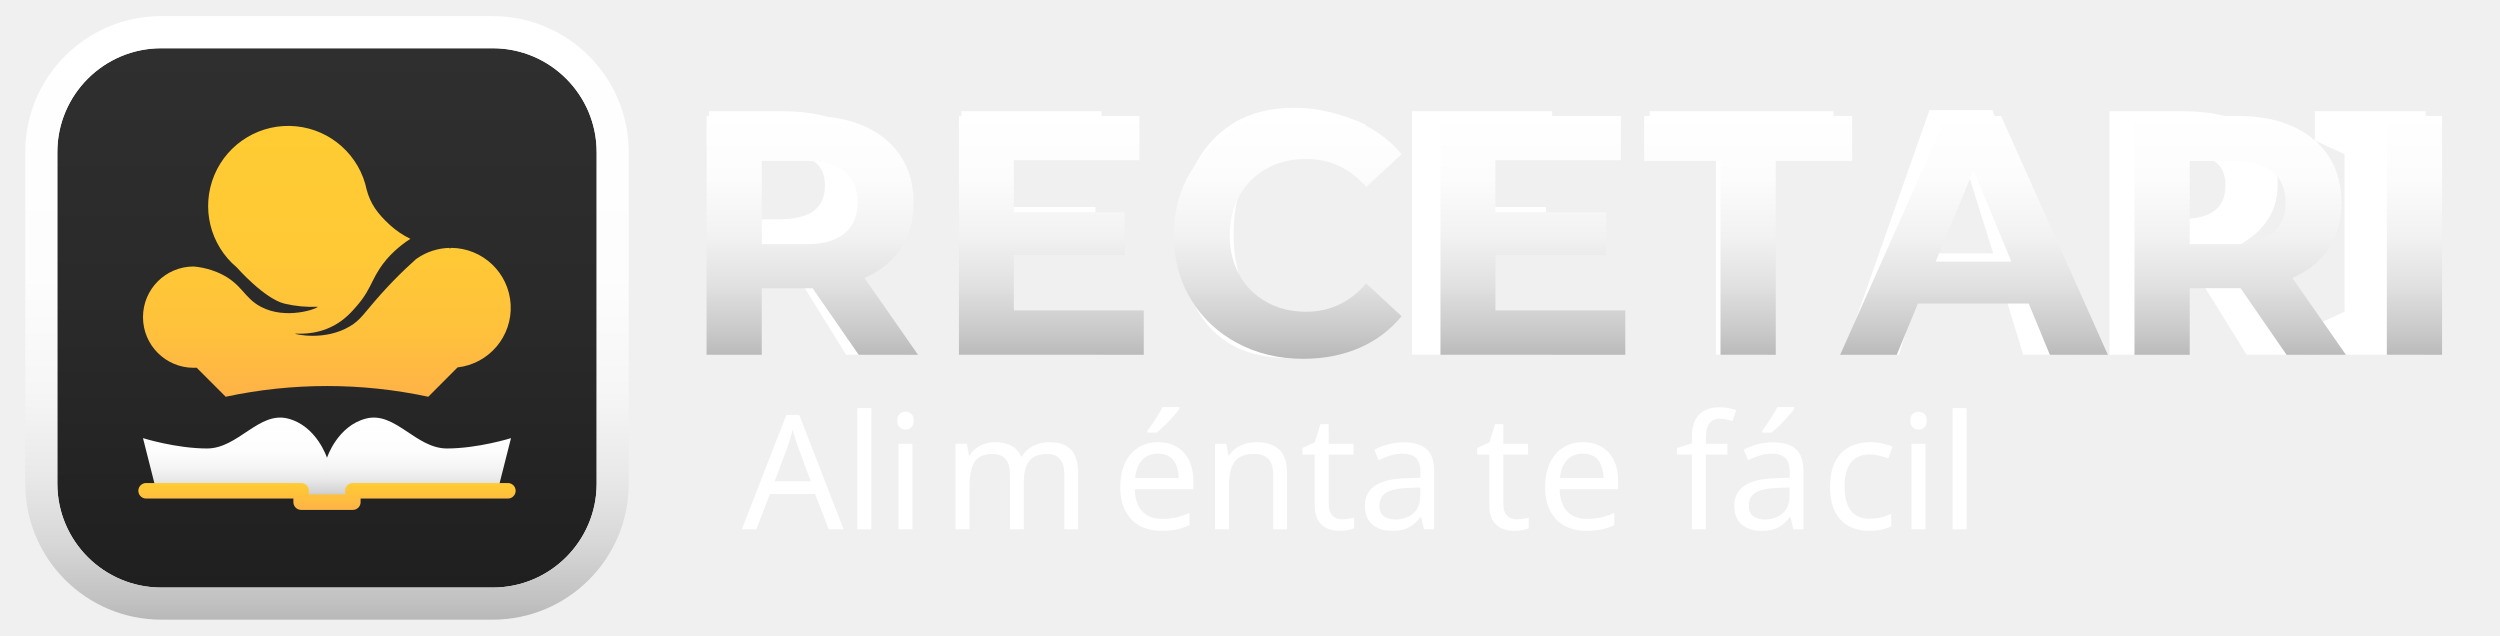
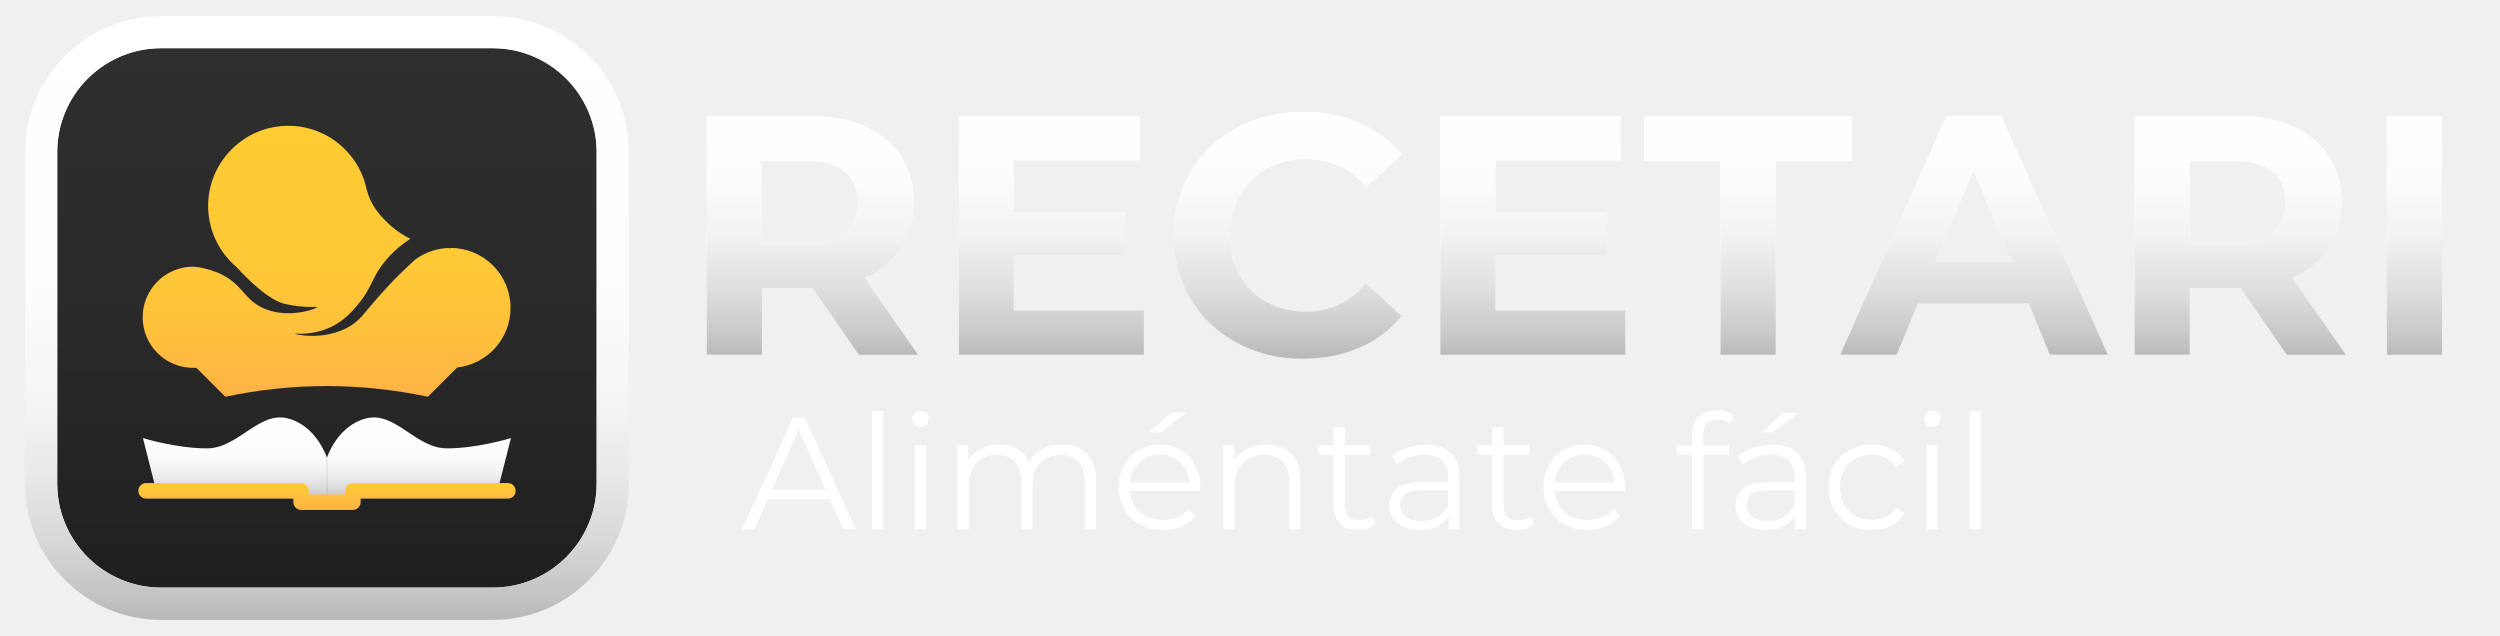
- <svg xmlns="http://www.w3.org/2000/svg" xmlns:xlink="http://www.w3.org/1999/xlink" id="Nombre_del_proyecto" data-name="Nombre del proyecto" viewBox="0 0 1966 500">
-   <defs>
-     <style>.cls-1{fill:url(#Degradado_sin_nombre_11);}.cls-2{fill:url(#Degradado_sin_nombre_6);}.cls-3{fill:url(#Degradado_sin_nombre_7);}.cls-4{fill:url(#Degradado_sin_nombre_7-2);}.cls-5{fill:none;stroke-linecap:round;stroke-linejoin:round;stroke-width:12.19px;stroke:url(#Degradado_sin_nombre_3);}.cls-6{fill:url(#Degradado_sin_nombre_8);}.cls-7{font-size:125.41px;font-family:Montserrat-Regular, Montserrat;}.cls-11,.cls-7{fill:#fff;}.cls-8{letter-spacing:0em;}.cls-9{letter-spacing:-0.02em;}.cls-10{letter-spacing:-0.01em;}.cls-11{font-size:268.24px;font-family:Montserrat-Bold, Montserrat;font-weight:700;letter-spacing:0em;}.cls-12{letter-spacing:0em;}.cls-13{letter-spacing:0.01em;}.cls-14{letter-spacing:-0.03em;}.cls-15{fill:url(#Degradado_sin_nombre_4);}</style>
-     <linearGradient id="Degradado_sin_nombre_11" x1="257.15" y1="37.94" x2="257.15" y2="462.06" gradientUnits="userSpaceOnUse">
-       <stop offset="0" stop-color="#2f2f2f" />
-       <stop offset="0.53" stop-color="#292929" />
-       <stop offset="1" stop-color="#1f1f1f" />
+ <svg xmlns="http://www.w3.org/2000/svg" version="1.1" id="Nombre_del_proyecto" x="0px" y="0px" viewBox="0 0 1966 500" style="enable-background:new 0 0 1966 500;" xml:space="preserve">
+   <style type="text/css">
+ 	.st0{display:none;}
+ 	.st1{display:inline;}
+ 	.st2{fill:#2F2F2F;}
+ 	.st3{fill:#FFFFFF;}
+ 	.st4{fill:none;stroke:#FFFFFF;stroke-width:12.194;stroke-linecap:round;stroke-linejoin:round;stroke-miterlimit:10;}
+ 	.st5{fill:none;stroke:#000000;stroke-width:12.194;stroke-linecap:round;stroke-linejoin:round;stroke-miterlimit:10;}
+ 	.st6{fill:url(#Marco_con_fondo_2_);}
+ 	.st7{fill:url(#SVGID_1_);}
+ 	.st8{fill:url(#SVGID_2_);}
+ 	.st9{fill:none;stroke:url(#SVGID_3_);stroke-width:12.194;stroke-linecap:round;stroke-linejoin:round;stroke-miterlimit:10;}
+ 	.st10{fill:url(#SVGID_4_);}
+ 	.st11{fill:url(#SVGID_5_);}
+ 	.st12{fill:url(#SVGID_6_);}
+ 	.st13{fill:url(#SVGID_7_);}
+ 	.st14{fill:url(#SVGID_8_);}
+ 	.st15{fill:none;stroke:url(#SVGID_9_);stroke-width:12.194;stroke-linecap:round;stroke-linejoin:round;stroke-miterlimit:10;}
+ 	.st16{fill:url(#SVGID_10_);}
+ 	.st17{fill:url(#Marco_con_fondo_3_);}
+ 	.st18{fill:url(#SVGID_11_);}
+ 	.st19{fill:url(#SVGID_12_);}
+ 	.st20{fill:none;stroke:url(#SVGID_13_);stroke-width:11.906;stroke-linecap:round;stroke-linejoin:round;stroke-miterlimit:10;}
+ 	.st21{fill:url(#SVGID_14_);}
+ 	.st22{fill:url(#Fondo_del_marco_1_);}
+ 	.st23{fill:url(#Marco_3_);}
+ 	.st24{fill:url(#SVGID_15_);}
+ 	.st25{fill:url(#SVGID_16_);}
+ 	.st26{fill:none;stroke:url(#SVGID_17_);stroke-width:12.194;stroke-linecap:round;stroke-linejoin:round;stroke-miterlimit:10;}
+ 	.st27{fill:url(#SVGID_18_);}
+ 	.st28{display:none;opacity:0.3;fill:url(#Área_estandarizada_para_el_ícono_2_);}
+ 	.st29{fill:url(#SVGID_19_);}
+ 	.st30{fill:url(#SVGID_20_);}
+ 	.st31{fill:url(#SVGID_21_);}
+ 	.st32{fill:url(#SVGID_22_);}
+ 	.st33{fill:url(#SVGID_23_);}
+ 	.st34{fill:url(#SVGID_24_);}
+ 	.st35{fill:url(#SVGID_25_);}
+ 	.st36{fill:url(#SVGID_26_);}
+ 	.st37{fill:url(#SVGID_27_);}
+ 	.st38{fill:url(#SVGID_28_);}
+ 	.st39{fill:url(#SVGID_29_);}
+ 	.st40{fill:url(#SVGID_30_);}
+ 	.st41{fill:url(#SVGID_31_);}
+ 	.st42{fill:url(#SVGID_32_);}
+ 	.st43{fill:url(#SVGID_33_);}
+ 	.st44{fill:url(#SVGID_34_);}
+ 	.st45{fill:url(#SVGID_35_);}
+ 	.st46{fill:url(#SVGID_36_);}
+ 	.st47{fill:url(#SVGID_37_);}
+ 	.st48{fill:url(#SVGID_38_);}
+ 	.st49{fill:none;stroke:url(#SVGID_39_);stroke-width:15;stroke-linecap:round;stroke-linejoin:round;stroke-miterlimit:10;}
+ 	.st50{fill:url(#SVGID_40_);}
+ 	.st51{display:none;opacity:0.3;fill:url(#Área_estandarizada_para_el_ícono_3_);}
+ 	.st52{fill:#1F1F1F;}
+ 	.st53{fill:url(#Degradado_Oscuro_1_);}
+ 	.st54{fill:#B8B8B8;}
+ 	.st55{fill:url(#Degradado_Claro_1_);}
+ 	.st56{fill:#FFB347;}
+ 	.st57{fill:#FFCC33;}
+ 	.st58{fill:url(#Degradado_Principal_1_);}
+ 	.st59{fill:none;stroke:#EDFF00;stroke-miterlimit:10;}
+ 	.st60{fill:#999999;}
+ 	.st61{display:inline;fill:#AA0707;}
+ 	.st62{display:inline;fill:#DD5757;}
+ </style>
+   <g id="Fondos_1_" class="st0">
+     <rect x="0.1" class="st1" width="1965.8" height="500" />
+   </g>
+   <g id="Oscuro_Horizontal_1_">
+     <g id="Logo_1_">
+       <g id="Marco_1_">
+         <linearGradient id="Fondo_del_marco_1_" gradientUnits="userSpaceOnUse" x1="257.146" y1="37.94" x2="257.146" y2="462.06">
+           <stop offset="0" style="stop-color:#2F2F2F" />
+           <stop offset="0.53" style="stop-color:#292929" />
+           <stop offset="1" style="stop-color:#1F1F1F" />
+         </linearGradient>
+         <path id="Fondo_del_marco" class="st22" d="M387.4,37.9H126.8c-45.2,0-81.8,36.6-81.8,81.8v260.6c0,45.2,36.6,81.8,81.8,81.8     h260.6c45.2,0,81.8-36.6,81.8-81.8V119.7C469.2,74.5,432.6,37.9,387.4,37.9z" />
+         <linearGradient id="Marco_3_" gradientUnits="userSpaceOnUse" x1="257.146" y1="487.34" x2="257.146" y2="12.66">
+           <stop offset="0" style="stop-color:#B8B8B8" />
+           <stop offset="3.082472e-02" style="stop-color:#C1C1C1" />
+           <stop offset="0.129" style="stop-color:#D8D8D8" />
+           <stop offset="0.243" style="stop-color:#E9E9E9" />
+           <stop offset="0.38" style="stop-color:#F6F6F6" />
+           <stop offset="0.565" style="stop-color:#FDFDFD" />
+           <stop offset="1" style="stop-color:#FFFFFF" />
+         </linearGradient>
+         <path id="Marco_2_" class="st23" d="M387.4,37.9c45.2,0,81.8,36.6,81.8,81.8v260.6c0,45.2-36.6,81.8-81.8,81.8H126.8     c-45.2,0-81.8-36.6-81.8-81.8V119.7c0-45.2,36.6-81.8,81.8-81.8H387.4 M387.4,12.7H126.8c-28.6,0-55.5,11.1-75.7,31.4     c-20.2,20.2-31.4,47.1-31.4,75.7v260.6c0,28.6,11.1,55.5,31.4,75.7c20.2,20.2,47.1,31.4,75.7,31.4h260.6     c28.6,0,55.5-11.1,75.7-31.4s31.4-47.1,31.4-75.7V119.7c0-28.6-11.1-55.5-31.4-75.7S416,12.7,387.4,12.7L387.4,12.7z" />
+       </g>
+       <g>
+         <linearGradient id="SVGID_1_" gradientUnits="userSpaceOnUse" x1="329.496" y1="394.903" x2="329.496" y2="328.322">
+           <stop offset="6.926126e-08" style="stop-color:#B8B8B8" />
+           <stop offset="2.116860e-02" style="stop-color:#BDBDBD" />
+           <stop offset="0.134" style="stop-color:#D5D5D5" />
+           <stop offset="0.262" style="stop-color:#E8E8E8" />
+           <stop offset="0.412" style="stop-color:#F5F5F5" />
+           <stop offset="0.607" style="stop-color:#FDFDFD" />
+           <stop offset="1" style="stop-color:#FFFFFF" />
+         </linearGradient>
+         <path class="st7" d="M257.1,359.9c0,0,8.1-25.2,30.9-30.9c22.8-5.7,39,23.6,63.4,23.6c24.4,0,50.4-8.1,50.4-8.1L391.3,386H277.5     v8.9h-20.3V359.9z" />
+         <linearGradient id="SVGID_2_" gradientUnits="userSpaceOnUse" x1="184.796" y1="394.903" x2="184.796" y2="328.322">
+           <stop offset="6.926126e-08" style="stop-color:#B8B8B8" />
+           <stop offset="2.116860e-02" style="stop-color:#BDBDBD" />
+           <stop offset="0.134" style="stop-color:#D5D5D5" />
+           <stop offset="0.262" style="stop-color:#E8E8E8" />
+           <stop offset="0.412" style="stop-color:#F5F5F5" />
+           <stop offset="0.607" style="stop-color:#FDFDFD" />
+           <stop offset="1" style="stop-color:#FFFFFF" />
+         </linearGradient>
+         <path class="st8" d="M257.1,359.9c0,0-8.1-25.2-30.9-30.9c-22.8-5.7-39,23.6-63.4,23.6s-50.4-8.1-50.4-8.1l10.5,41.5h113.9v8.9     h20.3V359.9z" />
+         <g>
+           <linearGradient id="SVGID_3_" gradientUnits="userSpaceOnUse" x1="257.146" y1="379.864" x2="257.146" y2="401">
+             <stop offset="0" style="stop-color:#FFCC33" />
+             <stop offset="1" style="stop-color:#FFB347" />
+           </linearGradient>
+           <polyline class="st9" points="114.9,386 236.8,386 236.8,394.9 277.5,394.9 277.5,386 399.4,386     " />
+         </g>
+         <linearGradient id="SVGID_4_" gradientUnits="userSpaceOnUse" x1="257.146" y1="99" x2="257.146" y2="311.985">
+           <stop offset="0" style="stop-color:#FFCC33" />
+           <stop offset="0.473" style="stop-color:#FFC935" />
+           <stop offset="0.764" style="stop-color:#FFC13C" />
+           <stop offset="1" style="stop-color:#FFB347" />
+         </linearGradient>
+         <path class="st10" d="M186.3,210.3c-14.3-12-23.2-30.2-22.6-50.5c1.1-32.7,27.5-59.4,60.2-60.8c31.7-1.4,58.5,20.7,64.5,50.3     c2.9,10.6,8,18.2,18.3,27.7c5.2,4.7,10.7,8.2,16,10.8c-5,3.2-9.1,6.5-12.6,9.8c-5.2,4.9-8.9,9.6-11.6,13.6     c-2.3,3.5-4,6.7-5.5,9.8c-3,6-5.7,11.7-12.4,19.5c-4.1,4.8-9.4,10.8-17.9,15.4c-15.7,8.6-30.9,6.1-30.9,6.5     c0,0.5,23.2,6,43.1-5.7c8.8-5.2,11-10.2,24.4-25.2c3.4-3.8,6.7-7.3,9.8-10.6c3.4-3.5,6.7-6.7,9.6-9.5c3-2.9,5.8-5.4,8.1-7.5     c0,0,0,0,0,0h0c0.3-0.2,0.6-0.4,0.9-0.6c7.4-5.1,16.2-8.1,25.8-8.3l-0.2,0.8l1.1-0.8c26,0,47.1,21.1,47.1,47.1     c0,24.3-18.4,44.3-42,46.9l-23,23c-53.1-11.2-106.2-11.2-159.3,0l-22.8-22.8c-0.8,0-1.6,0.1-2.4,0.1c-22,0-39.8-17.8-39.8-39.8     s17.8-39.8,39.8-39.8c3.8,0.3,8.9,1.1,14.5,3c1.2,0.4,2.4,0.8,3.6,1.3c0,0,0,0,0.1,0c1,0.4,2,0.8,3,1.3c17,8.1,18.3,18.9,31.7,26     c19.9,10.6,44.8,1.4,44.7,0c0,0-12.2,0.9-26-2.4C207.9,235,186.3,210.3,186.3,210.3z" />
+       </g>
+     </g>
+     <linearGradient id="Área_estandarizada_para_el_ícono_2_" gradientUnits="userSpaceOnUse" x1="257.146" y1="401" x2="257.146" y2="99">
+       <stop offset="0" style="stop-color:#B8B8B8" />
+       <stop offset="0.106" style="stop-color:#C9C9C9" />
+       <stop offset="0.3" style="stop-color:#E1E1E1" />
+       <stop offset="0.505" style="stop-color:#F2F2F2" />
+       <stop offset="0.728" style="stop-color:#FCFCFC" />
+       <stop offset="1" style="stop-color:#FFFFFF" />
    </linearGradient>
-     <linearGradient id="Degradado_sin_nombre_6" x1="257.15" y1="487.34" x2="257.15" y2="12.66" gradientUnits="userSpaceOnUse">
-       <stop offset="0" stop-color="#b8b8b8" />
-       <stop offset="0.03" stop-color="#c1c1c1" />
-       <stop offset="0.13" stop-color="#d8d8d8" />
-       <stop offset="0.24" stop-color="#e9e9e9" />
-       <stop offset="0.38" stop-color="#f6f6f6" />
-       <stop offset="0.57" stop-color="#fdfdfd" />
-       <stop offset="1" stop-color="#fff" />
-     </linearGradient>
-     <linearGradient id="Degradado_sin_nombre_7" x1="329.5" y1="394.9" x2="329.5" y2="328.32" gradientUnits="userSpaceOnUse">
-       <stop offset="0" stop-color="#b8b8b8" />
-       <stop offset="0.02" stop-color="#bdbdbd" />
-       <stop offset="0.13" stop-color="#d5d5d5" />
-       <stop offset="0.26" stop-color="#e8e8e8" />
-       <stop offset="0.41" stop-color="#f5f5f5" />
-       <stop offset="0.61" stop-color="#fdfdfd" />
-       <stop offset="1" stop-color="#fff" />
-     </linearGradient>
-     <linearGradient id="Degradado_sin_nombre_7-2" x1="184.8" y1="394.9" x2="184.8" y2="328.32" xlink:href="#Degradado_sin_nombre_7" />
-     <linearGradient id="Degradado_sin_nombre_3" x1="257.15" y1="379.86" x2="257.15" y2="401" gradientUnits="userSpaceOnUse">
-       <stop offset="0" stop-color="#fc3" />
-       <stop offset="1" stop-color="#ffb347" />
-     </linearGradient>
-     <linearGradient id="Degradado_sin_nombre_8" x1="257.15" y1="99" x2="257.15" y2="311.99" gradientUnits="userSpaceOnUse">
-       <stop offset="0" stop-color="#fc3" />
-       <stop offset="0.47" stop-color="#ffc935" />
-       <stop offset="0.76" stop-color="#ffc13c" />
-       <stop offset="1" stop-color="#ffb347" />
-     </linearGradient>
-     <linearGradient id="Degradado_sin_nombre_4" x1="1238.05" y1="282.17" x2="1238.05" y2="87.96" gradientUnits="userSpaceOnUse">
-       <stop offset="0" stop-color="#b8b8b8" />
-       <stop offset="0.11" stop-color="#c9c9c9" />
-       <stop offset="0.3" stop-color="#e1e1e1" />
-       <stop offset="0.5" stop-color="#f2f2f2" />
-       <stop offset="0.73" stop-color="#fcfcfc" />
-       <stop offset="1" stop-color="#fff" />
-     </linearGradient>
-   </defs>
-   <g id="Oscuro_Horizontal" data-name="Oscuro Horizontal">
-     <g id="Logo">
-       <g id="Marco">
-         <rect id="Fondo_del_marco" data-name="Fondo del marco" class="cls-1" x="45.09" y="37.94" width="424.12" height="424.12" rx="81.76" />
-         <path id="Marco-2" data-name="Marco" class="cls-2" d="M387.45,37.94a81.76,81.76,0,0,1,81.76,81.76V380.3a81.76,81.76,0,0,1-81.76,81.76H126.85A81.75,81.75,0,0,1,45.09,380.3V119.7a81.75,81.75,0,0,1,81.76-81.76h260.6m0-25.28H126.85a107,107,0,0,0-107,107V380.3a107,107,0,0,0,107,107h260.6a107,107,0,0,0,107-107V119.7a107,107,0,0,0-107-107Z" />
-       </g>
-       <path class="cls-3" d="M257.15,360s8.13-25.2,30.89-30.89,39,23.57,63.4,23.57,50.41-8.13,50.41-8.13L391.35,386H277.47v8.94H257.15Z" />
-       <path class="cls-4" d="M257.15,360s-8.13-25.2-30.9-30.89-39,23.57-63.4,23.57-50.4-8.13-50.4-8.13L122.94,386H236.82v8.94h20.33Z" />
-       <polyline class="cls-5" points="114.89 385.96 236.82 385.96 236.82 394.9 277.47 394.9 277.47 385.96 399.41 385.96" />
-       <path class="cls-6" d="M186.27,210.35a63,63,0,1,1,102.12-61c2.9,10.6,8,18.24,18.34,27.67a66.65,66.65,0,0,0,16,10.79,89.94,89.94,0,0,0-12.57,9.75,75.21,75.21,0,0,0-11.56,13.6,93,93,0,0,0-5.51,9.76c-3,6-5.67,11.74-12.37,19.51-4.13,4.79-9.41,10.81-17.88,15.44-15.73,8.6-30.91,6.08-30.89,6.51s23.19,6,43.08-5.69c8.8-5.18,11-10.21,24.39-25.2,3.41-3.82,6.71-7.34,9.84-10.57,3.45-3.55,6.68-6.73,9.63-9.54s5.78-5.4,8.13-7.5c0,0,0,0,0,0h0l.91-.65a46.86,46.86,0,0,1,25.82-8.29l-.24.8,1.14-.81a47.15,47.15,0,0,1,5.16,94L336.81,312a380.64,380.64,0,0,0-159.33,0l-22.84-22.84c-.78.05-1.56.07-2.36.07a39.83,39.83,0,1,1,0-79.66,62.68,62.68,0,0,1,14.45,3c1.19.4,2.41.84,3.64,1.35l.06,0c1,.41,2,.85,3,1.33,17,8.12,18.31,18.91,31.7,26,19.92,10.56,44.76,1.37,44.71,0a96.42,96.42,0,0,1-26-2.44C207.91,235,186.27,210.35,186.27,210.35Z" />
-     </g>
-     <g id="Textos">
-       <text class="cls-7" transform="translate(583.39 416.2)">Ali<tspan class="cls-8" x="157.39" y="0">m</tspan>
-         <tspan x="290.7" y="0">énta</tspan>
-         <tspan class="cls-9" x="576.27" y="0">t</tspan>
-         <tspan x="624.8" y="0">e </tspan>
-         <tspan class="cls-10" x="733.41" y="0">f</tspan>
-         <tspan class="cls-8" x="774.67" y="0">á</tspan>
-         <tspan x="848.91" y="0">cil</tspan>
-       </text>
-       <text class="cls-11" transform="translate(533.39 278.95)">R<tspan class="cls-12" x="198.5" y="0">E</tspan>
-         <tspan class="cls-13" x="379.29" y="0">CE</tspan>
-         <tspan class="cls-14" x="758.58" y="0">T</tspan>
-         <tspan x="916.31" y="0">ARI</tspan>
-       </text>
-       <path class="cls-15" d="M675.26,279l-36.2-52.31h-40V279H555.65V91.18h81.26q24.95,0,43.32,8.31t28.29,23.61q9.91,15.28,9.92,36.21t-10.05,36.08q-10.07,15.15-28.57,23.2L721.93,279ZM664.27,135q-10.2-8.44-29.77-8.45H599.1V192h35.4q19.57,0,29.77-8.59t10.19-24.14Q674.46,143.48,664.27,135Z" />
-       <path class="cls-15" d="M899.46,244.07V279H754.11V91.18H896v34.87H797.29v40.77h87.16v33.8H797.29v43.45Z" />
-       <path class="cls-15" d="M972.81,269.69a93,93,0,0,1-36.47-34.6q-13.27-22.14-13.28-50t13.28-50a93.08,93.08,0,0,1,36.47-34.6Q996,87.95,1025,88q24.4,0,44.12,8.58a88.45,88.45,0,0,1,33.12,24.68L1074.32,147q-19-22-47.2-22-17.43,0-31.11,7.65a54.3,54.3,0,0,0-21.32,21.32q-7.65,13.68-7.64,31.12t7.64,31.12A54.24,54.24,0,0,0,996,237.5q13.68,7.65,31.11,7.65,28.16,0,47.2-22.27l27.89,25.75A86.9,86.9,0,0,1,1069,273.58q-19.86,8.58-44.25,8.59Q996,282.17,972.81,269.69Z" />
-       <path class="cls-15" d="M1278.14,244.07V279H1132.78V91.18h141.87v34.87H1176v40.77h87.16v33.8H1176v43.45Z" />
-       <path class="cls-15" d="M1353,126.58h-60.07V91.18h163.59v35.4h-60.07V279H1353Z" />
-       <path class="cls-15" d="M1595.4,238.71h-87.16L1491.62,279H1447.1l83.67-187.77h42.91L1657.62,279H1612Zm-13.67-33L1552,133.83l-29.77,71.89Z" />
-       <path class="cls-15" d="M1798.15,279,1762,226.64h-40V279h-43.45V91.18h81.26q24.95,0,43.31,8.31t28.3,23.61q9.91,15.28,9.92,36.21t-10.06,36.08q-10.05,15.15-28.56,23.2L1844.82,279Zm-11-143.92q-10.2-8.44-29.77-8.45H1722V192h35.4q19.58,0,29.77-8.59t10.19-24.14Q1797.35,143.48,1787.16,135Z" />
-       <path class="cls-15" d="M1877,91.18h43.44V279H1877Z" />
+     <rect id="Área_estandarizada_para_el_ícono_1_" x="106.1" y="99" class="st28" width="302" height="302" />
+     <g id="Textos_1_">
+       <g>
+         <path class="st3" d="M652.7,392.7h-48.9l-10.5,23.5h-9.7l40.1-87.8h9.2l40.1,87.8h-9.8L652.7,392.7z M649.3,385.2l-21.1-47.2     l-21.1,47.2H649.3z" />
+         <path class="st3" d="M685.7,323.1h8.9v93.1h-8.9V323.1z" />
+         <path class="st3" d="M719.3,333.9c-1.3-1.3-1.9-2.8-1.9-4.5c0-1.7,0.6-3.1,1.9-4.4c1.3-1.3,2.8-1.9,4.6-1.9     c1.8,0,3.4,0.6,4.6,1.8c1.3,1.2,1.9,2.7,1.9,4.3c0,1.8-0.6,3.4-1.9,4.6c-1.3,1.3-2.8,1.9-4.6,1.9     C722.1,335.8,720.6,335.2,719.3,333.9z M719.4,350.2h8.9v66h-8.9V350.2z" />
+         <path class="st3" d="M854.9,356.9c4.7,4.8,7.1,11.8,7.1,21.1v38.3h-8.9v-37.4c0-6.9-1.7-12.1-5-15.7c-3.3-3.6-8-5.4-14-5.4     c-6.9,0-12.2,2.1-16.2,6.3c-3.9,4.2-5.9,10.1-5.9,17.5v34.6h-8.9v-37.4c0-6.9-1.7-12.1-5-15.7c-3.3-3.6-8-5.4-14.1-5.4     c-6.8,0-12.1,2.1-16.1,6.3c-4,4.2-6,10.1-6,17.5v34.6h-8.9v-66h8.5v12c2.3-4,5.6-7.1,9.8-9.3c4.2-2.2,9-3.3,14.4-3.3     c5.5,0,10.3,1.2,14.4,3.5c4.1,2.3,7.1,5.8,9.1,10.4c2.4-4.3,5.9-7.8,10.5-10.2c4.6-2.5,9.8-3.7,15.6-3.7     C843.7,349.7,850.2,352.1,854.9,356.9z" />
+         <path class="st3" d="M943.9,386h-55.2c0.5,6.9,3.1,12.4,7.9,16.6c4.8,4.2,10.8,6.3,18.1,6.3c4.1,0,7.9-0.7,11.3-2.2     c3.4-1.5,6.4-3.6,8.9-6.5l5,5.8c-2.9,3.5-6.6,6.2-11,8c-4.4,1.8-9.2,2.8-14.5,2.8c-6.8,0-12.8-1.4-18-4.3     c-5.2-2.9-9.3-6.9-12.2-12c-2.9-5.1-4.4-10.9-4.4-17.3c0-6.4,1.4-12.2,4.2-17.3c2.8-5.1,6.6-9.1,11.5-11.9     c4.9-2.8,10.4-4.3,16.5-4.3c6.1,0,11.6,1.4,16.4,4.3c4.8,2.8,8.7,6.8,11.4,11.9c2.8,5.1,4.1,10.8,4.1,17.4L943.9,386z M896,363.5     c-4.3,4.1-6.8,9.3-7.3,15.9h46.8c-0.6-6.5-3-11.8-7.3-15.9c-4.3-4.1-9.7-6.1-16.1-6.1C905.7,357.4,900.3,359.4,896,363.5z      M921.1,324.4H933l-20.3,15.6h-8.8L921.1,324.4z" />
+         <path class="st3" d="M1015.5,356.9c4.9,4.8,7.3,11.8,7.3,21v38.3h-8.9v-37.4c0-6.9-1.7-12.1-5.1-15.7c-3.4-3.6-8.3-5.4-14.7-5.4     c-7.1,0-12.7,2.1-16.9,6.3c-4.1,4.2-6.2,10.1-6.2,17.5v34.6h-8.9v-66h8.5v12.2c2.4-4,5.8-7.1,10.1-9.3c4.3-2.2,9.3-3.3,15-3.3     C1004.1,349.7,1010.6,352.1,1015.5,356.9z" />
+         <path class="st3" d="M1081.8,412.2c-1.7,1.5-3.7,2.7-6.2,3.4c-2.5,0.8-5,1.2-7.7,1.2c-6.2,0-11-1.7-14.3-5c-3.3-3.3-5-8.1-5-14.2     v-39.9h-11.8v-7.5h11.8v-14.4h8.9v14.4h20.1v7.5h-20.1v39.4c0,3.9,1,6.9,2.9,9c2,2,4.8,3.1,8.5,3.1c1.8,0,3.6-0.3,5.3-0.9     c1.7-0.6,3.2-1.4,4.5-2.5L1081.8,412.2z" />
+         <path class="st3" d="M1140.9,356.2c4.6,4.3,6.9,10.7,6.9,19.1v40.9h-8.5v-10.3c-2,3.4-5,6.1-8.8,8c-3.9,1.9-8.5,2.9-13.9,2.9     c-7.4,0-13.2-1.8-17.6-5.3c-4.3-3.5-6.5-8.2-6.5-13.9c0-5.6,2-10.1,6.1-13.5c4.1-3.4,10.5-5.1,19.4-5.1h20.9v-4     c0-5.7-1.6-10-4.8-13c-3.2-3-7.8-4.5-13.9-4.5c-4.2,0-8.2,0.7-12,2.1c-3.8,1.4-7.1,3.3-9.9,5.7l-4-6.6c3.3-2.8,7.4-5,12-6.6     c4.7-1.5,9.6-2.3,14.8-2.3C1129.7,349.7,1136.3,351.9,1140.9,356.2z M1130.8,406.4c3.6-2.3,6.3-5.6,8-10v-10.8h-20.7     c-11.3,0-16.9,3.9-16.9,11.8c0,3.8,1.5,6.9,4.4,9.1c2.9,2.2,7,3.3,12.3,3.3C1122.9,409.8,1127.2,408.7,1130.8,406.4z" />
+         <path class="st3" d="M1206.7,412.2c-1.7,1.5-3.7,2.7-6.2,3.4c-2.5,0.8-5,1.2-7.7,1.2c-6.2,0-11-1.7-14.3-5c-3.3-3.3-5-8.1-5-14.2     v-39.9h-11.8v-7.5h11.8v-14.4h8.9v14.4h20.1v7.5h-20.1v39.4c0,3.9,1,6.9,2.9,9c2,2,4.8,3.1,8.5,3.1c1.8,0,3.6-0.3,5.3-0.9     c1.7-0.6,3.2-1.4,4.5-2.5L1206.7,412.2z" />
+         <path class="st3" d="M1277.9,386h-55.2c0.5,6.9,3.1,12.4,7.9,16.6c4.8,4.2,10.8,6.3,18.1,6.3c4.1,0,7.9-0.7,11.3-2.2     c3.4-1.5,6.4-3.6,8.9-6.5l5,5.8c-2.9,3.5-6.6,6.2-11,8c-4.4,1.8-9.2,2.8-14.5,2.8c-6.8,0-12.8-1.4-18-4.3     c-5.2-2.9-9.3-6.9-12.2-12c-2.9-5.1-4.4-10.9-4.4-17.3c0-6.4,1.4-12.2,4.2-17.3c2.8-5.1,6.6-9.1,11.5-11.9     c4.9-2.8,10.4-4.3,16.5-4.3c6.1,0,11.6,1.4,16.4,4.3c4.8,2.8,8.7,6.8,11.4,11.9c2.8,5.1,4.1,10.8,4.1,17.4L1277.9,386z      M1230.1,363.5c-4.3,4.1-6.8,9.3-7.3,15.9h46.8c-0.6-6.5-3-11.8-7.3-15.9c-4.3-4.1-9.7-6.1-16.1-6.1     C1239.7,357.4,1234.4,359.4,1230.1,363.5z" />
+         <path class="st3" d="M1342.2,333.2c-2,2.1-2.9,5.2-2.9,9.3v7.8h20.3v7.5h-20.1v58.4h-8.9v-58.4h-11.8v-7.5h11.8v-8.2     c0-6,1.7-10.8,5.2-14.3c3.5-3.5,8.4-5.3,14.7-5.3c2.5,0,4.9,0.4,7.3,1.1c2.3,0.7,4.3,1.7,5.9,3.1l-3,6.6     c-2.6-2.2-5.9-3.3-9.8-3.3C1347,330,1344.1,331.1,1342.2,333.2z" />
+         <path class="st3" d="M1413.2,356.2c4.6,4.3,6.9,10.7,6.9,19.1v40.9h-8.5v-10.3c-2,3.4-5,6.1-8.8,8c-3.9,1.9-8.5,2.9-13.9,2.9     c-7.4,0-13.2-1.8-17.6-5.3c-4.3-3.5-6.5-8.2-6.5-13.9c0-5.6,2-10.1,6.1-13.5c4.1-3.4,10.5-5.1,19.4-5.1h20.9v-4     c0-5.7-1.6-10-4.8-13c-3.2-3-7.8-4.5-13.9-4.5c-4.2,0-8.2,0.7-12,2.1c-3.8,1.4-7.1,3.3-9.9,5.7l-4-6.6c3.3-2.8,7.4-5,12-6.6     c4.7-1.5,9.6-2.3,14.8-2.3C1402,349.7,1408.6,351.9,1413.2,356.2z M1403.2,406.4c3.6-2.3,6.3-5.6,8-10v-10.8h-20.7     c-11.3,0-16.9,3.9-16.9,11.8c0,3.8,1.5,6.9,4.4,9.1c2.9,2.2,7,3.3,12.3,3.3C1395.3,409.8,1399.6,408.7,1403.2,406.4z      M1402.7,324.4h11.9l-20.3,15.6h-8.8L1402.7,324.4z" />
+         <path class="st3" d="M1454.4,412.6c-5.1-2.8-9.2-6.8-12.1-12c-2.9-5.1-4.4-10.9-4.4-17.4c0-6.4,1.5-12.2,4.4-17.3     c2.9-5.1,7-9.1,12.1-11.9c5.1-2.8,11-4.3,17.5-4.3c5.7,0,10.8,1.1,15.2,3.3c4.5,2.2,8,5.5,10.6,9.7l-6.6,4.5     c-2.2-3.3-4.9-5.7-8.3-7.3c-3.3-1.6-7-2.4-10.9-2.4c-4.8,0-9,1.1-12.9,3.2c-3.8,2.1-6.8,5.2-8.9,9.1c-2.1,3.9-3.2,8.4-3.2,13.4     c0,5.1,1.1,9.6,3.2,13.5c2.1,3.9,5.1,6.9,8.9,9c3.8,2.1,8.1,3.2,12.9,3.2c3.9,0,7.6-0.8,10.9-2.4c3.3-1.6,6.1-4,8.3-7.3l6.6,4.5     c-2.6,4.3-6.1,7.5-10.7,9.7c-4.5,2.2-9.6,3.3-15.2,3.3C1465.4,416.8,1459.5,415.4,1454.4,412.6z" />
+         <path class="st3" d="M1515,333.9c-1.3-1.3-1.9-2.8-1.9-4.5c0-1.7,0.6-3.1,1.9-4.4c1.3-1.3,2.8-1.9,4.6-1.9c1.8,0,3.4,0.6,4.6,1.8     c1.3,1.2,1.9,2.7,1.9,4.3c0,1.8-0.6,3.4-1.9,4.6c-1.3,1.3-2.8,1.9-4.6,1.9C1517.8,335.8,1516.3,335.2,1515,333.9z M1515.1,350.2     h8.9v66h-8.9V350.2z" />
+         <path class="st3" d="M1548.9,323.1h8.9v93.1h-8.9V323.1z" />
+       </g>
+       <g>
+         <g>
+           <path class="st3" d="M675.3,278.9l-36.2-52.3h-2.1h-37.8v52.3h-43.4V91.2h81.3c16.6,0,31.1,2.8,43.3,8.3      c12.2,5.5,21.7,13.4,28.3,23.6c6.6,10.2,9.9,22.3,9.9,36.2s-3.4,26-10.1,36.1c-6.7,10.1-16.2,17.8-28.6,23.2l42.1,60.4H675.3z       M664.3,135c-6.8-5.6-16.7-8.4-29.8-8.4h-35.4V192h35.4c13,0,23-2.9,29.8-8.6c6.8-5.7,10.2-13.8,10.2-24.1      C674.5,148.8,671.1,140.7,664.3,135z" />
+           <path class="st3" d="M899.5,244.1v34.9H754.1V91.2H896V126h-98.7v40.8h87.2v33.8h-87.2v43.5H899.5z" />
+           <path class="st3" d="M972.8,269.7c-15.5-8.3-27.6-19.9-36.5-34.6c-8.8-14.8-13.3-31.4-13.3-50c0-18.6,4.4-35.3,13.3-50      c8.9-14.8,21-26.3,36.5-34.6c15.5-8.3,32.9-12.5,52.2-12.5c16.3,0,31,2.9,44.1,8.6c13.1,5.7,24.2,13.9,33.1,24.7l-27.9,25.8      c-12.7-14.7-28.4-22-47.2-22c-11.6,0-22,2.5-31.1,7.6s-16.2,12.2-21.3,21.3c-5.1,9.1-7.6,19.5-7.6,31.1c0,11.6,2.5,22,7.6,31.1      c5.1,9.1,12.2,16.2,21.3,21.3c9.1,5.1,19.5,7.6,31.1,7.6c18.8,0,34.5-7.4,47.2-22.3l27.9,25.8c-8.9,10.9-20,19.2-33.3,24.9      c-13.2,5.7-28,8.6-44.3,8.6C1005.6,282.2,988.3,278,972.8,269.7z" />
+           <path class="st3" d="M1278.1,244.1v34.9h-145.4V91.2h141.9V126H1176v40.8h87.2v33.8H1176v43.5H1278.1z" />
+           <path class="st3" d="M1353,126.6h-60.1V91.2h163.6v35.4h-60.1v152.4H1353V126.6z" />
+           <path class="st3" d="M1595.4,238.7h-87.2l-16.6,40.2h-44.5l83.7-187.8h42.9l83.9,187.8H1612L1595.4,238.7z M1581.7,205.7      l-29.8-71.9l-29.8,71.9H1581.7z" />
+           <path class="st3" d="M1798.2,278.9l-36.2-52.3h-2.1H1722v52.3h-43.4V91.2h81.3c16.6,0,31.1,2.8,43.3,8.3      c12.2,5.5,21.7,13.4,28.3,23.6c6.6,10.2,9.9,22.3,9.9,36.2s-3.4,26-10.1,36.1c-6.7,10.1-16.2,17.8-28.6,23.2l42.1,60.4H1798.2z       M1787.2,135c-6.8-5.6-16.7-8.4-29.8-8.4H1722V192h35.4c13,0,23-2.9,29.8-8.6c6.8-5.7,10.2-13.8,10.2-24.1      C1797.3,148.8,1793.9,140.7,1787.2,135z" />
+           <path class="st3" d="M1877,91.2h43.4v187.8H1877V91.2z" />
+         </g>
+         <g>
+           <linearGradient id="SVGID_5_" gradientUnits="userSpaceOnUse" x1="1238.046" y1="282.165" x2="1238.046" y2="87.957">
+             <stop offset="0" style="stop-color:#B8B8B8" />
+             <stop offset="0.106" style="stop-color:#C9C9C9" />
+             <stop offset="0.3" style="stop-color:#E1E1E1" />
+             <stop offset="0.505" style="stop-color:#F2F2F2" />
+             <stop offset="0.728" style="stop-color:#FCFCFC" />
+             <stop offset="1" style="stop-color:#FFFFFF" />
+           </linearGradient>
+           <path class="st11" d="M675.3,278.9l-36.2-52.3h-2.1h-37.8v52.3h-43.4V91.2h81.3c16.6,0,31.1,2.8,43.3,8.3      c12.2,5.5,21.7,13.4,28.3,23.6c6.6,10.2,9.9,22.3,9.9,36.2s-3.4,26-10.1,36.1c-6.7,10.1-16.2,17.8-28.6,23.2l42.1,60.4H675.3z       M664.3,135c-6.8-5.6-16.7-8.4-29.8-8.4h-35.4V192h35.4c13,0,23-2.9,29.8-8.6c6.8-5.7,10.2-13.8,10.2-24.1      C674.5,148.8,671.1,140.7,664.3,135z" />
+           <linearGradient id="SVGID_6_" gradientUnits="userSpaceOnUse" x1="1238.046" y1="282.165" x2="1238.046" y2="87.957">
+             <stop offset="0" style="stop-color:#B8B8B8" />
+             <stop offset="0.106" style="stop-color:#C9C9C9" />
+             <stop offset="0.3" style="stop-color:#E1E1E1" />
+             <stop offset="0.505" style="stop-color:#F2F2F2" />
+             <stop offset="0.728" style="stop-color:#FCFCFC" />
+             <stop offset="1" style="stop-color:#FFFFFF" />
+           </linearGradient>
+           <path class="st12" d="M899.5,244.1v34.9H754.1V91.2H896V126h-98.7v40.8h87.2v33.8h-87.2v43.5H899.5z" />
+           <linearGradient id="SVGID_7_" gradientUnits="userSpaceOnUse" x1="1238.046" y1="282.165" x2="1238.046" y2="87.957">
+             <stop offset="0" style="stop-color:#B8B8B8" />
+             <stop offset="0.106" style="stop-color:#C9C9C9" />
+             <stop offset="0.3" style="stop-color:#E1E1E1" />
+             <stop offset="0.505" style="stop-color:#F2F2F2" />
+             <stop offset="0.728" style="stop-color:#FCFCFC" />
+             <stop offset="1" style="stop-color:#FFFFFF" />
+           </linearGradient>
+           <path class="st13" d="M972.8,269.7c-15.5-8.3-27.6-19.9-36.5-34.6c-8.8-14.8-13.3-31.4-13.3-50c0-18.6,4.4-35.3,13.3-50      c8.9-14.8,21-26.3,36.5-34.6c15.5-8.3,32.9-12.5,52.2-12.5c16.3,0,31,2.9,44.1,8.6c13.1,5.7,24.2,13.9,33.1,24.7l-27.9,25.8      c-12.7-14.7-28.4-22-47.2-22c-11.6,0-22,2.5-31.1,7.6s-16.2,12.2-21.3,21.3c-5.1,9.1-7.6,19.5-7.6,31.1c0,11.6,2.5,22,7.6,31.1      c5.1,9.1,12.2,16.2,21.3,21.3c9.1,5.1,19.5,7.6,31.1,7.6c18.8,0,34.5-7.4,47.2-22.3l27.9,25.8c-8.9,10.9-20,19.2-33.3,24.9      c-13.2,5.7-28,8.6-44.3,8.6C1005.6,282.2,988.3,278,972.8,269.7z" />
+           <linearGradient id="SVGID_8_" gradientUnits="userSpaceOnUse" x1="1238.046" y1="282.165" x2="1238.046" y2="87.957">
+             <stop offset="0" style="stop-color:#B8B8B8" />
+             <stop offset="0.106" style="stop-color:#C9C9C9" />
+             <stop offset="0.3" style="stop-color:#E1E1E1" />
+             <stop offset="0.505" style="stop-color:#F2F2F2" />
+             <stop offset="0.728" style="stop-color:#FCFCFC" />
+             <stop offset="1" style="stop-color:#FFFFFF" />
+           </linearGradient>
+           <path class="st14" d="M1278.1,244.1v34.9h-145.4V91.2h141.9V126H1176v40.8h87.2v33.8H1176v43.5H1278.1z" />
+           <linearGradient id="SVGID_9_" gradientUnits="userSpaceOnUse" x1="1238.046" y1="282.165" x2="1238.046" y2="87.957">
+             <stop offset="0" style="stop-color:#B8B8B8" />
+             <stop offset="0.106" style="stop-color:#C9C9C9" />
+             <stop offset="0.3" style="stop-color:#E1E1E1" />
+             <stop offset="0.505" style="stop-color:#F2F2F2" />
+             <stop offset="0.728" style="stop-color:#FCFCFC" />
+             <stop offset="1" style="stop-color:#FFFFFF" />
+           </linearGradient>
+           <path style="fill:url(#SVGID_9_);" d="M1353,126.6h-60.1V91.2h163.6v35.4h-60.1v152.4H1353V126.6z" />
+           <linearGradient id="SVGID_10_" gradientUnits="userSpaceOnUse" x1="1238.046" y1="282.165" x2="1238.046" y2="87.957">
+             <stop offset="0" style="stop-color:#B8B8B8" />
+             <stop offset="0.106" style="stop-color:#C9C9C9" />
+             <stop offset="0.3" style="stop-color:#E1E1E1" />
+             <stop offset="0.505" style="stop-color:#F2F2F2" />
+             <stop offset="0.728" style="stop-color:#FCFCFC" />
+             <stop offset="1" style="stop-color:#FFFFFF" />
+           </linearGradient>
+           <path class="st16" d="M1595.4,238.7h-87.2l-16.6,40.2h-44.5l83.7-187.8h42.9l83.9,187.8H1612L1595.4,238.7z M1581.7,205.7      l-29.8-71.9l-29.8,71.9H1581.7z" />
+           <linearGradient id="SVGID_11_" gradientUnits="userSpaceOnUse" x1="1238.046" y1="282.165" x2="1238.046" y2="87.957">
+             <stop offset="0" style="stop-color:#B8B8B8" />
+             <stop offset="0.106" style="stop-color:#C9C9C9" />
+             <stop offset="0.3" style="stop-color:#E1E1E1" />
+             <stop offset="0.505" style="stop-color:#F2F2F2" />
+             <stop offset="0.728" style="stop-color:#FCFCFC" />
+             <stop offset="1" style="stop-color:#FFFFFF" />
+           </linearGradient>
+           <path class="st18" d="M1798.2,278.9l-36.2-52.3h-2.1H1722v52.3h-43.4V91.2h81.3c16.6,0,31.1,2.8,43.3,8.3      c12.2,5.5,21.7,13.4,28.3,23.6c6.6,10.2,9.9,22.3,9.9,36.2s-3.4,26-10.1,36.1c-6.7,10.1-16.2,17.8-28.6,23.2l42.1,60.4H1798.2z       M1787.2,135c-6.8-5.6-16.7-8.4-29.8-8.4H1722V192h35.4c13,0,23-2.9,29.8-8.6c6.8-5.7,10.2-13.8,10.2-24.1      C1797.3,148.8,1793.9,140.7,1787.2,135z" />
+           <linearGradient id="SVGID_12_" gradientUnits="userSpaceOnUse" x1="1238.046" y1="282.165" x2="1238.046" y2="87.957">
+             <stop offset="0" style="stop-color:#B8B8B8" />
+             <stop offset="0.106" style="stop-color:#C9C9C9" />
+             <stop offset="0.3" style="stop-color:#E1E1E1" />
+             <stop offset="0.505" style="stop-color:#F2F2F2" />
+             <stop offset="0.728" style="stop-color:#FCFCFC" />
+             <stop offset="1" style="stop-color:#FFFFFF" />
+           </linearGradient>
+           <path class="st19" d="M1877,91.2h43.4v187.8H1877V91.2z" />
+         </g>
+       </g>
    </g>
  </g>
</svg>
